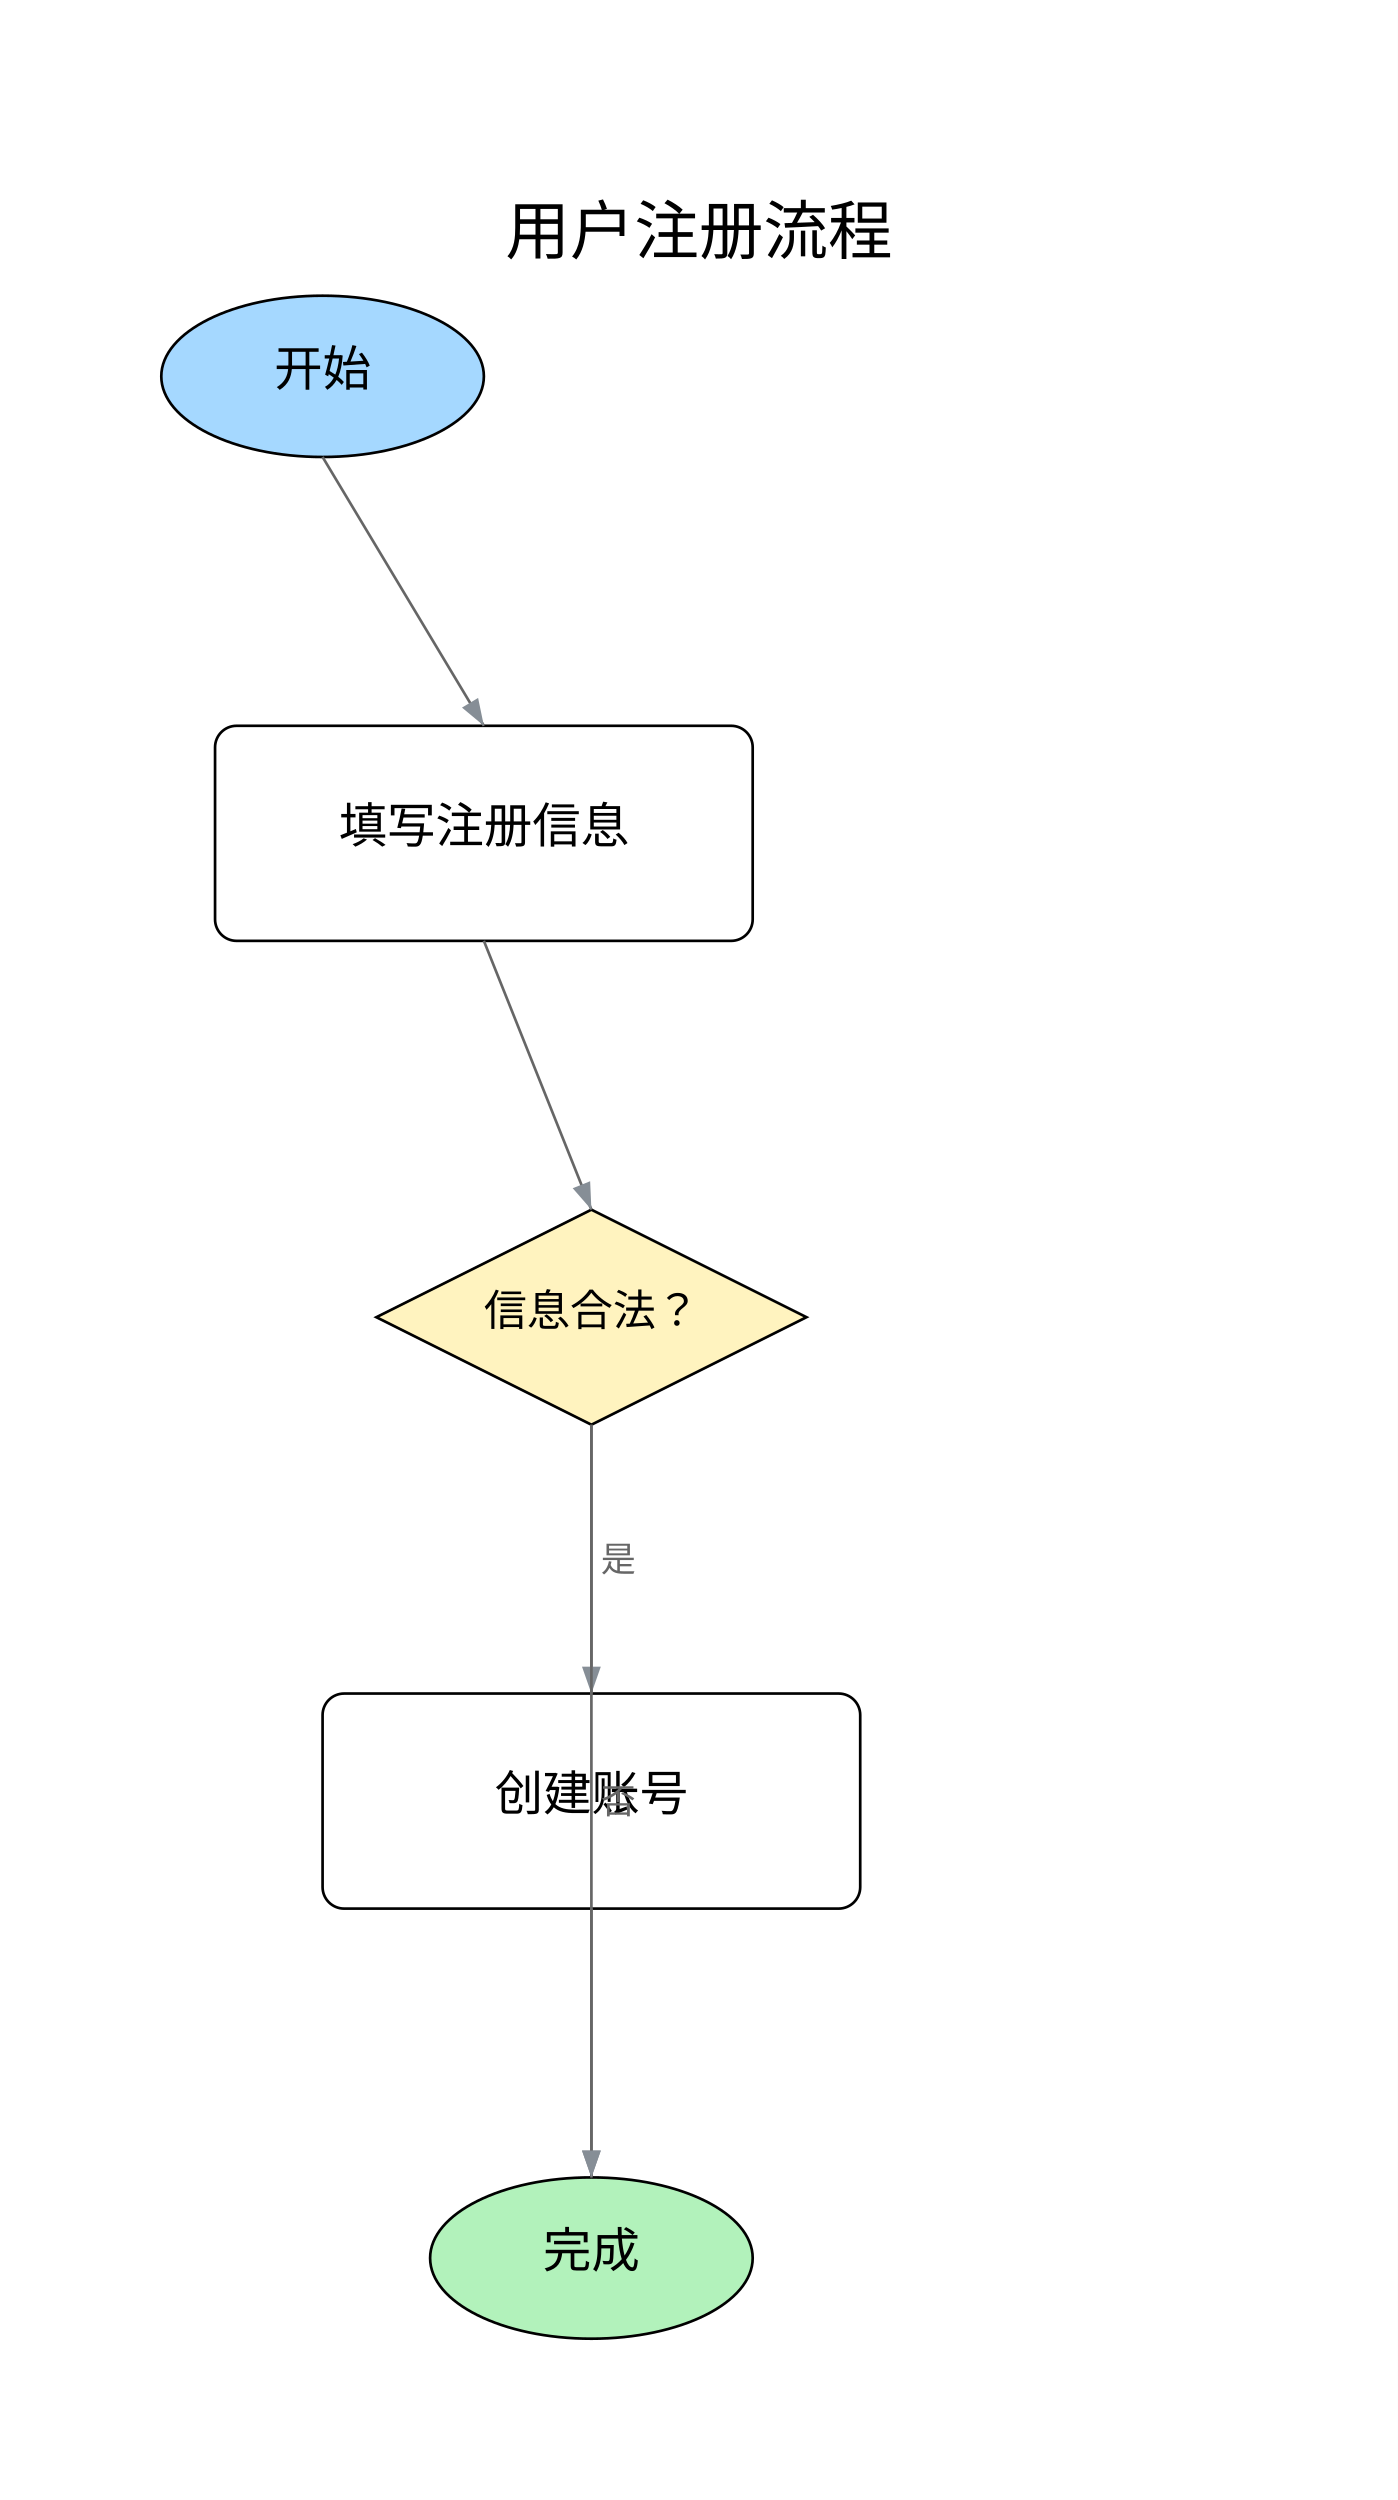
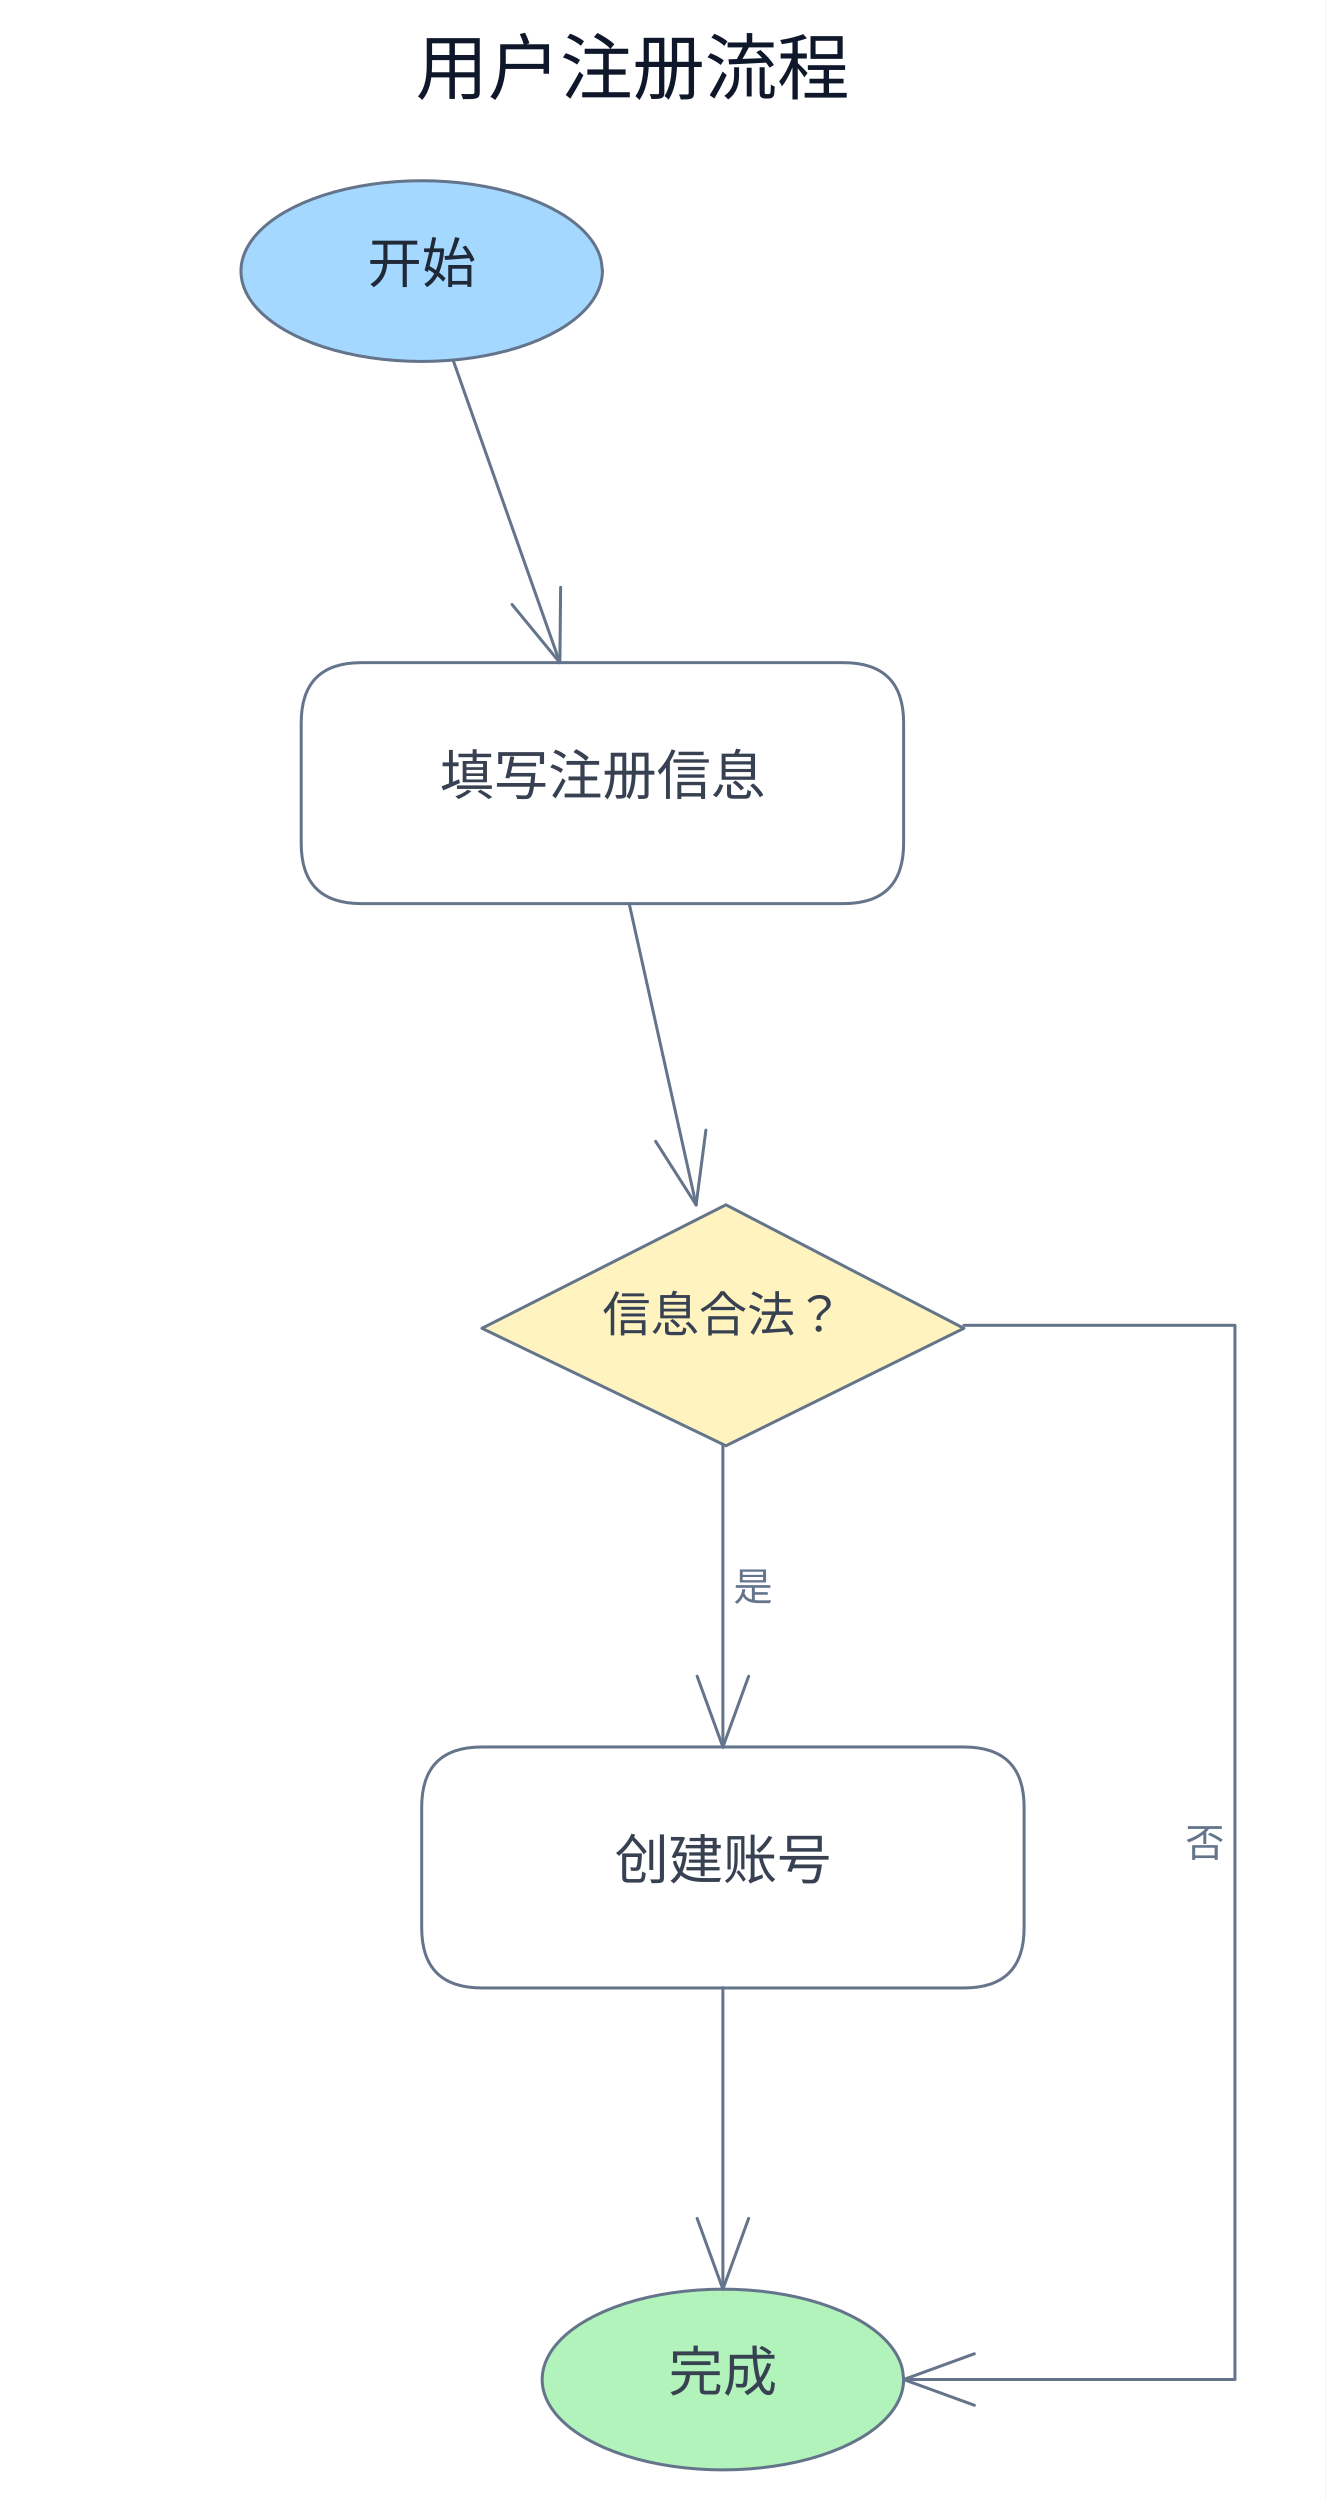
- <svg xmlns="http://www.w3.org/2000/svg" width="520" height="930" viewBox="-20 -50 520 930">
-   <rect x="-20" y="-50" width="520" height="930" fill="#ffffff" />
+ <svg xmlns="http://www.w3.org/2000/svg" version="1.1" viewBox="0 0 440 830" width="440" height="830" data-cjk-font="Ma Shan Zheng">
  <defs>
-     <marker id="arrowhead" markerWidth="10" markerHeight="7" refX="10" refY="3.5" orient="auto">
-       <polygon points="0 0, 10 3.5, 0 7" fill="#868e96" />
-     </marker>
+     <style class="style-fonts">
+       </style>
  </defs>
-   <ellipse cx="100" cy="90" rx="60" ry="30" fill="#a5d8ff" stroke="#000000" stroke-width="1" />
-   <text x="100" y="85.673" text-anchor="middle" dominant-baseline="central" font-size="18" font-family="&quot;Ma Shan Zheng&quot;, &quot;Long Cang&quot;, &quot;Liu Jian Mao Cao&quot;, &quot;Hannotate SC&quot;, &quot;HanziPen SC&quot;, &quot;Wawati SC&quot;, &quot;Kaiti SC&quot;, &quot;PingFang SC&quot;, sans-serif" fill="#000000">开始</text>
-   <rect x="60" y="220" width="200" height="80" fill="#ffffff" stroke="#000000" stroke-width="1" rx="8" />
-   <text x="160" y="255.673" text-anchor="middle" dominant-baseline="central" font-size="18" font-family="&quot;Ma Shan Zheng&quot;, &quot;Long Cang&quot;, &quot;Liu Jian Mao Cao&quot;, &quot;Hannotate SC&quot;, &quot;HanziPen SC&quot;, &quot;Wawati SC&quot;, &quot;Kaiti SC&quot;, &quot;PingFang SC&quot;, sans-serif" fill="#000000">填写注册信息</text>
-   <polygon points="200,400 280,440 200,480 120,440" fill="#fff3bf" stroke="#000000" stroke-width="1" />
-   <text x="200" y="436.154" text-anchor="middle" dominant-baseline="central" font-size="16" font-family="&quot;Ma Shan Zheng&quot;, &quot;Long Cang&quot;, &quot;Liu Jian Mao Cao&quot;, &quot;Hannotate SC&quot;, &quot;HanziPen SC&quot;, &quot;Wawati SC&quot;, &quot;Kaiti SC&quot;, &quot;PingFang SC&quot;, sans-serif" fill="#000000">信息合法？</text>
-   <rect x="100" y="580" width="200" height="80" fill="#ffffff" stroke="#000000" stroke-width="1" rx="8" />
-   <text x="200" y="615.673" text-anchor="middle" dominant-baseline="central" font-size="18" font-family="&quot;Ma Shan Zheng&quot;, &quot;Long Cang&quot;, &quot;Liu Jian Mao Cao&quot;, &quot;Hannotate SC&quot;, &quot;HanziPen SC&quot;, &quot;Wawati SC&quot;, &quot;Kaiti SC&quot;, &quot;PingFang SC&quot;, sans-serif" fill="#000000">创建账号</text>
-   <ellipse cx="200" cy="790" rx="60" ry="30" fill="#b2f2bb" stroke="#000000" stroke-width="1" />
-   <text x="200" y="785.673" text-anchor="middle" dominant-baseline="central" font-size="18" font-family="&quot;Ma Shan Zheng&quot;, &quot;Long Cang&quot;, &quot;Liu Jian Mao Cao&quot;, &quot;Hannotate SC&quot;, &quot;HanziPen SC&quot;, &quot;Wawati SC&quot;, &quot;Kaiti SC&quot;, &quot;PingFang SC&quot;, sans-serif" fill="#000000">完成</text>
-   <path d="M100.0,120.0 L160.0,220.0" fill="none" stroke="#666666" stroke-width="1" marker-end="url(#arrowhead)" />
-   <path d="M160.0,300.0 L200.0,400.0" fill="none" stroke="#666666" stroke-width="1" marker-end="url(#arrowhead)" />
-   <path d="M200.0,480.0 L200.0,580.0" fill="none" stroke="#666666" stroke-width="1" marker-end="url(#arrowhead)" />
-   <text x="210" y="529" text-anchor="middle" dominant-baseline="central" font-size="13" font-family="&quot;Ma Shan Zheng&quot;, &quot;Long Cang&quot;, &quot;Liu Jian Mao Cao&quot;, &quot;Hannotate SC&quot;, &quot;HanziPen SC&quot;, &quot;Wawati SC&quot;, &quot;Kaiti SC&quot;, &quot;PingFang SC&quot;, sans-serif" fill="#666666">是</text>
-   <path d="M200.0,480.0 L200.0,760.0" fill="none" stroke="#666666" stroke-width="1" marker-end="url(#arrowhead)" />
-   <text x="210" y="619" text-anchor="middle" dominant-baseline="central" font-size="13" font-family="&quot;Ma Shan Zheng&quot;, &quot;Long Cang&quot;, &quot;Liu Jian Mao Cao&quot;, &quot;Hannotate SC&quot;, &quot;HanziPen SC&quot;, &quot;Wawati SC&quot;, &quot;Kaiti SC&quot;, &quot;PingFang SC&quot;, sans-serif" fill="#666666">否</text>
-   <path d="M200.0,660.0 L200.0,760.0" fill="none" stroke="#666666" stroke-width="1" marker-end="url(#arrowhead)" />
-   <text x="240" y="34" text-anchor="middle" dominant-baseline="central" font-size="24" font-family="&quot;Ma Shan Zheng&quot;, &quot;Long Cang&quot;, &quot;Liu Jian Mao Cao&quot;, &quot;Hannotate SC&quot;, &quot;HanziPen SC&quot;, &quot;Wawati SC&quot;, &quot;Kaiti SC&quot;, &quot;PingFang SC&quot;, sans-serif" fill="#000000">用户注册流程</text>
+   <rect x="0" y="0" width="440" height="830" fill="#ffffff" />
+   <g stroke-linecap="round" transform="translate(80 60) rotate(0 60 30)">
+     <path d="M120 30 C120 31.42, 119.79 32.86, 119.39 34.27 C118.98 35.68, 118.37 37.09, 117.57 38.45 C116.77 39.82, 115.76 41.17, 114.58 42.46 C113.4 43.76, 112.01 45.02, 110.48 46.22 C108.94 47.42, 107.21 48.57, 105.34 49.65 C103.48 50.72, 101.44 51.74, 99.29 52.67 C97.14 53.6, 94.83 54.47, 92.44 55.24 C90.04 56.01, 87.51 56.7, 84.92 57.29 C82.34 57.88, 79.63 58.38, 76.9 58.78 C74.17 59.19, 71.36 59.49, 68.54 59.69 C65.72 59.9, 62.85 60, 60 60 C57.15 60, 54.28 59.9, 51.46 59.69 C48.64 59.49, 45.83 59.19, 43.1 58.78 C40.37 58.38, 37.66 57.88, 35.08 57.29 C32.49 56.7, 29.96 56.01, 27.56 55.24 C25.17 54.47, 22.86 53.6, 20.71 52.67 C18.56 51.74, 16.52 50.72, 14.66 49.65 C12.79 48.57, 11.06 47.42, 9.52 46.22 C7.99 45.02, 6.6 43.76, 5.42 42.46 C4.24 41.17, 3.23 39.82, 2.43 38.45 C1.63 37.09, 1.02 35.68, 0.61 34.27 C0.21 32.86, 0 31.42, 0 30 C0 28.58, 0.21 27.14, 0.61 25.73 C1.02 24.32, 1.63 22.91, 2.43 21.55 C3.23 20.18, 4.24 18.83, 5.42 17.54 C6.6 16.24, 7.99 14.98, 9.52 13.78 C11.06 12.58, 12.79 11.43, 14.66 10.35 C16.52 9.28, 18.56 8.26, 20.71 7.33 C22.86 6.4, 25.17 5.53, 27.56 4.76 C29.96 3.99, 32.49 3.3, 35.08 2.71 C37.66 2.12, 40.37 1.62, 43.1 1.22 C45.83 0.81, 48.64 0.51, 51.46 0.31 C54.28 0.1, 57.15 0, 60 0 C62.85 0, 65.72 0.1, 68.54 0.31 C71.36 0.51, 74.17 0.81, 76.9 1.22 C79.63 1.62, 82.34 2.12, 84.92 2.71 C87.51 3.3, 90.04 3.99, 92.44 4.76 C94.83 5.53, 97.14 6.4, 99.29 7.33 C101.44 8.26, 103.48 9.28, 105.34 10.35 C107.21 11.43, 108.94 12.58, 110.48 13.78 C112.01 14.98, 113.4 16.24, 114.58 17.54 C115.76 18.83, 116.77 20.18, 117.57 21.55 C118.37 22.91, 118.98 24.32, 119.39 25.73 C119.79 27.14, 119.9 29.29, 120 30 C120.1 30.71, 120.1 29.29, 120 30" stroke="none" stroke-width="0" fill="#a5d8ff" />
+     <path d="M120 30 C120 31.42, 119.79 32.86, 119.39 34.27 C118.98 35.68, 118.37 37.09, 117.57 38.45 C116.77 39.82, 115.76 41.17, 114.58 42.46 C113.4 43.76, 112.01 45.02, 110.48 46.22 C108.94 47.42, 107.21 48.57, 105.34 49.65 C103.48 50.72, 101.44 51.74, 99.29 52.67 C97.14 53.6, 94.83 54.47, 92.44 55.24 C90.04 56.01, 87.51 56.7, 84.92 57.29 C82.34 57.88, 79.63 58.38, 76.9 58.78 C74.17 59.19, 71.36 59.49, 68.54 59.69 C65.72 59.9, 62.85 60, 60 60 C57.15 60, 54.28 59.9, 51.46 59.69 C48.64 59.49, 45.83 59.19, 43.1 58.78 C40.37 58.38, 37.66 57.88, 35.08 57.29 C32.49 56.7, 29.96 56.01, 27.56 55.24 C25.17 54.47, 22.86 53.6, 20.71 52.67 C18.56 51.74, 16.52 50.72, 14.66 49.65 C12.79 48.57, 11.06 47.42, 9.52 46.22 C7.99 45.02, 6.6 43.76, 5.42 42.46 C4.24 41.17, 3.23 39.82, 2.43 38.45 C1.63 37.09, 1.02 35.68, 0.61 34.27 C0.21 32.86, 0 31.42, 0 30 C0 28.58, 0.21 27.14, 0.61 25.73 C1.02 24.32, 1.63 22.91, 2.43 21.55 C3.23 20.18, 4.24 18.83, 5.42 17.54 C6.6 16.24, 7.99 14.98, 9.52 13.78 C11.06 12.58, 12.79 11.43, 14.66 10.35 C16.52 9.28, 18.56 8.26, 20.71 7.33 C22.86 6.4, 25.17 5.53, 27.56 4.76 C29.96 3.99, 32.49 3.3, 35.08 2.71 C37.66 2.12, 40.37 1.62, 43.1 1.22 C45.83 0.81, 48.64 0.51, 51.46 0.31 C54.28 0.1, 57.15 0, 60 0 C62.85 0, 65.72 0.1, 68.54 0.31 C71.36 0.51, 74.17 0.81, 76.9 1.22 C79.63 1.62, 82.34 2.12, 84.92 2.71 C87.51 3.3, 90.04 3.99, 92.44 4.76 C94.83 5.53, 97.14 6.4, 99.29 7.33 C101.44 8.26, 103.48 9.28, 105.34 10.35 C107.21 11.43, 108.94 12.58, 110.48 13.78 C112.01 14.98, 113.4 16.24, 114.58 17.54 C115.76 18.83, 116.77 20.18, 117.57 21.55 C118.37 22.91, 118.98 24.32, 119.39 25.73 C119.79 27.14, 119.9 29.29, 120 30 C120.1 30.71, 120.1 29.29, 120 30" stroke="#64748b" stroke-width="1" fill="none" />
+   </g>
+   <g transform="translate(100 78) rotate(0 40 12)">
+     <text x="40" y="15.858" font-family="&quot;Ma Shan Zheng&quot;, &quot;Long Cang&quot;, &quot;Liu Jian Mao Cao&quot;, &quot;Hannotate SC&quot;, &quot;HanziPen SC&quot;, &quot;Wawati SC&quot;, &quot;Kaiti SC&quot;, &quot;PingFang SC&quot;, sans-serif" font-size="18px" fill="#1f2937" text-anchor="middle" style="white-space: pre;" direction="ltr" dominant-baseline="alphabetic">开始</text>
+   </g>
+   <g stroke-linecap="round" transform="translate(100 220) rotate(0 100 40)">
+     <path d="M20 0 C69.13 0, 118.25 0, 180 0 C193.33 0, 200 6.67, 200 20 C200 33.72, 200 47.43, 200 60 C200 73.33, 193.33 80, 180 80 C146.33 80, 112.66 80, 20 80 C6.67 80, 0 73.33, 0 60 C0 48.6, 0 37.2, 0 20 C0 6.67, 6.67 0, 20 0" stroke="none" stroke-width="0" fill="#ffffff" />
+     <path d="M20 0 C81.35 0, 142.69 0, 180 0 M20 0 C73.07 0, 126.15 0, 180 0 M180 0 C193.33 0, 200 6.67, 200 20 M180 0 C193.33 0, 200 6.67, 200 20 M200 20 C200 29.66, 200 39.33, 200 60 M200 20 C200 33.21, 200 46.42, 200 60 M200 60 C200 73.33, 193.33 80, 180 80 M200 60 C200 73.33, 193.33 80, 180 80 M180 80 C117.6 80, 55.19 80, 20 80 M180 80 C144.48 80, 108.95 80, 20 80 M20 80 C6.67 80, 0 73.33, 0 60 M20 80 C6.67 80, 0 73.33, 0 60 M0 60 C0 45.61, 0 31.22, 0 20 M0 60 C0 45.17, 0 30.33, 0 20 M0 20 C0 6.67, 6.67 0, 20 0 M0 20 C0 6.67, 6.67 0, 20 0" stroke="#64748b" stroke-width="1" fill="none" />
+   </g>
+   <g transform="translate(120 248) rotate(0 80 12)">
+     <text x="80" y="15.858" font-family="&quot;Ma Shan Zheng&quot;, &quot;Long Cang&quot;, &quot;Liu Jian Mao Cao&quot;, &quot;Hannotate SC&quot;, &quot;HanziPen SC&quot;, &quot;Wawati SC&quot;, &quot;Kaiti SC&quot;, &quot;PingFang SC&quot;, sans-serif" font-size="18px" fill="#374151" text-anchor="middle" style="white-space: pre;" direction="ltr" dominant-baseline="alphabetic">填写注册信息</text>
+   </g>
+   <g stroke-linecap="round" transform="translate(160 400) rotate(0 80 40)">
+     <path d="M81 0 L160 41 L81 80 L0 41" stroke="none" stroke-width="0" fill="#fff3bf" fill-rule="evenodd" />
+     <path d="M81 0 C111.62 15.89, 142.24 31.78, 160 41 M81 0 C100.43 10.08, 119.86 20.17, 160 41 M160 41 C129.28 56.17, 98.56 71.33, 81 80 M160 41 C140.15 50.8, 120.31 60.59, 81 80 M81 80 C60.21 69.99, 39.43 59.98, 0 41 M81 80 C62.83 71.25, 44.67 62.51, 0 41 M0 41 C30.65 25.48, 61.31 9.97, 81 0 M0 41 C23.64 29.04, 47.27 17.07, 81 0" stroke="#64748b" stroke-width="1" fill="none" />
+   </g>
+   <g transform="translate(180 428) rotate(0 60 12)">
+     <text x="60" y="14.096" font-family="&quot;Ma Shan Zheng&quot;, &quot;Long Cang&quot;, &quot;Liu Jian Mao Cao&quot;, &quot;Hannotate SC&quot;, &quot;HanziPen SC&quot;, &quot;Wawati SC&quot;, &quot;Kaiti SC&quot;, &quot;PingFang SC&quot;, sans-serif" font-size="16px" fill="#374151" text-anchor="middle" style="white-space: pre;" direction="ltr" dominant-baseline="alphabetic">信息合法？</text>
+   </g>
+   <g stroke-linecap="round" transform="translate(140 580) rotate(0 100 40)">
+     <path d="M20 0 C63.8 0, 107.6 0, 180 0 C193.33 0, 200 6.67, 200 20 C200 32.71, 200 45.42, 200 60 C200 73.33, 193.33 80, 180 80 C133.75 80, 87.5 80, 20 80 C6.67 80, 0 73.33, 0 60 C0 51.57, 0 43.14, 0 20 C0 6.67, 6.67 0, 20 0" stroke="none" stroke-width="0" fill="#ffffff" />
+     <path d="M20 0 C70.83 0, 121.67 0, 180 0 M20 0 C65.77 0, 111.54 0, 180 0 M180 0 C193.33 0, 200 6.67, 200 20 M180 0 C193.33 0, 200 6.67, 200 20 M200 20 C200 31.22, 200 42.43, 200 60 M200 20 C200 29.79, 200 39.59, 200 60 M200 60 C200 73.33, 193.33 80, 180 80 M200 60 C200 73.33, 193.33 80, 180 80 M180 80 C121.1 80, 62.2 80, 20 80 M180 80 C141.67 80, 103.35 80, 20 80 M20 80 C6.67 80, 0 73.33, 0 60 M20 80 C6.67 80, 0 73.33, 0 60 M0 60 C0 51.39, 0 42.79, 0 20 M0 60 C0 48.24, 0 36.48, 0 20 M0 20 C0 6.67, 6.67 0, 20 0 M0 20 C0 6.67, 6.67 0, 20 0" stroke="#64748b" stroke-width="1" fill="none" />
+   </g>
+   <g transform="translate(160 608) rotate(0 80 12)">
+     <text x="80" y="15.858" font-family="&quot;Ma Shan Zheng&quot;, &quot;Long Cang&quot;, &quot;Liu Jian Mao Cao&quot;, &quot;Hannotate SC&quot;, &quot;HanziPen SC&quot;, &quot;Wawati SC&quot;, &quot;Kaiti SC&quot;, &quot;PingFang SC&quot;, sans-serif" font-size="18px" fill="#374151" text-anchor="middle" style="white-space: pre;" direction="ltr" dominant-baseline="alphabetic">创建账号</text>
+   </g>
+   <g stroke-linecap="round" transform="translate(180 760) rotate(0 60 30)">
+     <path d="M120 30 C120 31.42, 119.79 32.86, 119.39 34.27 C118.98 35.68, 118.37 37.09, 117.57 38.45 C116.77 39.82, 115.76 41.17, 114.58 42.46 C113.4 43.76, 112.01 45.02, 110.48 46.22 C108.94 47.42, 107.21 48.57, 105.34 49.65 C103.48 50.72, 101.44 51.74, 99.29 52.67 C97.14 53.6, 94.83 54.47, 92.44 55.24 C90.04 56.01, 87.51 56.7, 84.92 57.29 C82.34 57.88, 79.63 58.38, 76.9 58.78 C74.17 59.19, 71.36 59.49, 68.54 59.69 C65.72 59.9, 62.85 60, 60 60 C57.15 60, 54.28 59.9, 51.46 59.69 C48.64 59.49, 45.83 59.19, 43.1 58.78 C40.37 58.38, 37.66 57.88, 35.08 57.29 C32.49 56.7, 29.96 56.01, 27.56 55.24 C25.17 54.47, 22.86 53.6, 20.71 52.67 C18.56 51.74, 16.52 50.72, 14.66 49.65 C12.79 48.57, 11.06 47.42, 9.52 46.22 C7.99 45.02, 6.6 43.76, 5.42 42.46 C4.24 41.17, 3.23 39.82, 2.43 38.45 C1.63 37.09, 1.02 35.68, 0.61 34.27 C0.21 32.86, 0 31.42, 0 30 C0 28.58, 0.21 27.14, 0.61 25.73 C1.02 24.32, 1.63 22.91, 2.43 21.55 C3.23 20.18, 4.24 18.83, 5.42 17.54 C6.6 16.24, 7.99 14.98, 9.52 13.78 C11.06 12.58, 12.79 11.43, 14.66 10.35 C16.52 9.28, 18.56 8.26, 20.71 7.33 C22.86 6.4, 25.17 5.53, 27.56 4.76 C29.96 3.99, 32.49 3.3, 35.08 2.71 C37.66 2.12, 40.37 1.62, 43.1 1.22 C45.83 0.81, 48.64 0.51, 51.46 0.31 C54.28 0.1, 57.15 0, 60 0 C62.85 0, 65.72 0.1, 68.54 0.31 C71.36 0.51, 74.17 0.81, 76.9 1.22 C79.63 1.62, 82.34 2.12, 84.92 2.71 C87.51 3.3, 90.04 3.99, 92.44 4.76 C94.83 5.53, 97.14 6.4, 99.29 7.33 C101.44 8.26, 103.48 9.28, 105.34 10.35 C107.21 11.43, 108.94 12.58, 110.48 13.78 C112.01 14.98, 113.4 16.24, 114.58 17.54 C115.76 18.83, 116.77 20.18, 117.57 21.55 C118.37 22.91, 118.98 24.32, 119.39 25.73 C119.79 27.14, 119.9 29.29, 120 30 C120.1 30.71, 120.1 29.29, 120 30" stroke="none" stroke-width="0" fill="#b2f2bb" />
+     <path d="M120 30 C120 31.42, 119.79 32.86, 119.39 34.27 C118.98 35.68, 118.37 37.09, 117.57 38.45 C116.77 39.82, 115.76 41.17, 114.58 42.46 C113.4 43.76, 112.01 45.02, 110.48 46.22 C108.94 47.42, 107.21 48.57, 105.34 49.65 C103.48 50.72, 101.44 51.74, 99.29 52.67 C97.14 53.6, 94.83 54.47, 92.44 55.24 C90.04 56.01, 87.51 56.7, 84.92 57.29 C82.34 57.88, 79.63 58.38, 76.9 58.78 C74.17 59.19, 71.36 59.49, 68.54 59.69 C65.72 59.9, 62.85 60, 60 60 C57.15 60, 54.28 59.9, 51.46 59.69 C48.64 59.49, 45.83 59.19, 43.1 58.78 C40.37 58.38, 37.66 57.88, 35.08 57.29 C32.49 56.7, 29.96 56.01, 27.56 55.24 C25.17 54.47, 22.86 53.6, 20.71 52.67 C18.56 51.74, 16.52 50.72, 14.66 49.65 C12.79 48.57, 11.06 47.42, 9.52 46.22 C7.99 45.02, 6.6 43.76, 5.42 42.46 C4.24 41.17, 3.23 39.82, 2.43 38.45 C1.63 37.09, 1.02 35.68, 0.61 34.27 C0.21 32.86, 0 31.42, 0 30 C0 28.58, 0.21 27.14, 0.61 25.73 C1.02 24.32, 1.63 22.91, 2.43 21.55 C3.23 20.18, 4.24 18.83, 5.42 17.54 C6.6 16.24, 7.99 14.98, 9.52 13.78 C11.06 12.58, 12.79 11.43, 14.66 10.35 C16.52 9.28, 18.56 8.26, 20.71 7.33 C22.86 6.4, 25.17 5.53, 27.56 4.76 C29.96 3.99, 32.49 3.3, 35.08 2.71 C37.66 2.12, 40.37 1.62, 43.1 1.22 C45.83 0.81, 48.64 0.51, 51.46 0.31 C54.28 0.1, 57.15 0, 60 0 C62.85 0, 65.72 0.1, 68.54 0.31 C71.36 0.51, 74.17 0.81, 76.9 1.22 C79.63 1.62, 82.34 2.12, 84.92 2.71 C87.51 3.3, 90.04 3.99, 92.44 4.76 C94.83 5.53, 97.14 6.4, 99.29 7.33 C101.44 8.26, 103.48 9.28, 105.34 10.35 C107.21 11.43, 108.94 12.58, 110.48 13.78 C112.01 14.98, 113.4 16.24, 114.58 17.54 C115.76 18.83, 116.77 20.18, 117.57 21.55 C118.37 22.91, 118.98 24.32, 119.39 25.73 C119.79 27.14, 119.9 29.29, 120 30 C120.1 30.71, 120.1 29.29, 120 30" stroke="#64748b" stroke-width="1" fill="none" />
+   </g>
+   <g transform="translate(200 778) rotate(0 40 12)">
+     <text x="40" y="15.858" font-family="&quot;Ma Shan Zheng&quot;, &quot;Long Cang&quot;, &quot;Liu Jian Mao Cao&quot;, &quot;Hannotate SC&quot;, &quot;HanziPen SC&quot;, &quot;Wawati SC&quot;, &quot;Kaiti SC&quot;, &quot;PingFang SC&quot;, sans-serif" font-size="18px" fill="#374151" text-anchor="middle" style="white-space: pre;" direction="ltr" dominant-baseline="alphabetic">完成</text>
+   </g>
+   <g stroke-linecap="round">
+     <g transform="translate(150.5882 120) rotate(0 17.64706 50)">
+       <path d="M0 0 C5.88 16.67, 29.41 83.33, 35.29 100 M0 0 C5.88 16.67, 29.41 83.33, 35.29 100" stroke="#64748b" stroke-width="1" fill="none" />
+     </g>
+     <g transform="translate(150.5882 120) rotate(0 17.64706 50)">
+       <path d="M19.41 80.69 C23.65 85.84, 27.88 90.99, 35.29 100 M19.41 80.69 C25.45 88.04, 31.49 95.38, 35.29 100" stroke="#64748b" stroke-width="1" fill="none" />
+     </g>
+     <g transform="translate(150.5882 120) rotate(0 17.64706 50)">
+       <path d="M35.54 75 C35.47 81.67, 35.41 88.33, 35.29 100 M35.54 75 C35.45 84.51, 35.35 94.02, 35.29 100" stroke="#64748b" stroke-width="1" fill="none" />
+     </g>
+   </g>
+   <mask />
+   <g stroke-linecap="round">
+     <g transform="translate(208.8889 300) rotate(0 11.11111 50)">
+       <path d="M0 0 C3.7 16.67, 18.52 83.33, 22.22 100 M0 0 C3.7 16.67, 18.52 83.33, 22.22 100" stroke="#64748b" stroke-width="1" fill="none" />
+     </g>
+     <g transform="translate(208.8889 300) rotate(0 11.11111 50)">
+       <path d="M8.78 78.92 C12.13 84.17, 15.47 89.42, 22.22 100 M8.78 78.92 C13.14 85.77, 17.51 92.61, 22.22 100" stroke="#64748b" stroke-width="1" fill="none" />
+     </g>
+     <g transform="translate(208.8889 300) rotate(0 11.11111 50)">
+       <path d="M25.47 75.21 C24.66 81.38, 23.85 87.55, 22.22 100 M25.47 75.21 C24.42 83.26, 23.36 91.31, 22.22 100" stroke="#64748b" stroke-width="1" fill="none" />
+     </g>
+   </g>
+   <mask />
+   <g stroke-linecap="round">
+     <g transform="translate(240 480) rotate(0 0 50)">
+       <path d="M0 0 C0 16.67, 0 83.33, 0 100 M0 0 C0 16.67, 0 83.33, 0 100" stroke="#64748b" stroke-width="1" fill="none" />
+     </g>
+     <g transform="translate(240 480) rotate(0 0 50)">
+       <path d="M-8.55 76.51 C-5.99 83.54, -3.43 90.57, 0 100 M-8.55 76.51 C-5.85 83.93, -3.14 91.36, 0 100" stroke="#64748b" stroke-width="1" fill="none" />
+     </g>
+     <g transform="translate(240 480) rotate(0 0 50)">
+       <path d="M8.55 76.51 C5.99 83.54, 3.43 90.57, 0 100 M8.55 76.51 C5.85 83.93, 3.14 91.36, 0 100" stroke="#64748b" stroke-width="1" fill="none" />
+     </g>
+   </g>
+   <mask />
+   <g transform="translate(220 520) rotate(0 30 10)">
+     <text x="30" y="11.453" font-family="&quot;Ma Shan Zheng&quot;, &quot;Long Cang&quot;, &quot;Liu Jian Mao Cao&quot;, &quot;Hannotate SC&quot;, &quot;HanziPen SC&quot;, &quot;Wawati SC&quot;, &quot;Kaiti SC&quot;, &quot;PingFang SC&quot;, sans-serif" font-size="13px" fill="#64748b" text-anchor="middle" style="white-space: pre;" direction="ltr" dominant-baseline="alphabetic">是</text>
+   </g>
+   <g stroke-linecap="round">
+     <g transform="translate(320 440) rotate(0 35 175)">
+       <path d="M0 0 C18.58 0, 37.15 0, 90 0 M0 0 C33.77 0, 67.54 0, 90 0 M90 0 C90 125.91, 90 251.83, 90 350 M90 0 C90 87.65, 90 175.29, 90 350 M90 350 C60.15 350, 30.3 350, -20 350 M90 350 C48.98 350, 7.95 350, -20 350" stroke="#64748b" stroke-width="1" fill="none" />
+     </g>
+     <g transform="translate(320 440) rotate(0 35 175)">
+       <path d="M3.49 341.45 C-1.36 343.21, -6.2 344.98, -20 350 M3.49 341.45 C-5.32 344.66, -14.14 347.87, -20 350" stroke="#64748b" stroke-width="1" fill="none" />
+     </g>
+     <g transform="translate(320 440) rotate(0 35 175)">
+       <path d="M3.49 358.55 C-1.36 356.79, -6.2 355.02, -20 350 M3.49 358.55 C-5.32 355.34, -14.14 352.13, -20 350" stroke="#64748b" stroke-width="1" fill="none" />
+     </g>
+   </g>
+   <mask />
+   <g transform="translate(370 605) rotate(0 30 10)">
+     <text x="30" y="11.453" font-family="&quot;Ma Shan Zheng&quot;, &quot;Long Cang&quot;, &quot;Liu Jian Mao Cao&quot;, &quot;Hannotate SC&quot;, &quot;HanziPen SC&quot;, &quot;Wawati SC&quot;, &quot;Kaiti SC&quot;, &quot;PingFang SC&quot;, sans-serif" font-size="13px" fill="#64748b" text-anchor="middle" style="white-space: pre;" direction="ltr" dominant-baseline="alphabetic">否</text>
+   </g>
+   <g stroke-linecap="round">
+     <g transform="translate(240 660) rotate(0 0 50)">
+       <path d="M0 0 C0 16.67, 0 83.33, 0 100 M0 0 C0 16.67, 0 83.33, 0 100" stroke="#64748b" stroke-width="1" fill="none" />
+     </g>
+     <g transform="translate(240 660) rotate(0 0 50)">
+       <path d="M-8.55 76.51 C-5.25 85.58, -1.95 94.65, 0 100 M-8.55 76.51 C-5.34 85.34, -2.12 94.17, 0 100" stroke="#64748b" stroke-width="1" fill="none" />
+     </g>
+     <g transform="translate(240 660) rotate(0 0 50)">
+       <path d="M8.55 76.51 C5.25 85.58, 1.95 94.65, 0 100 M8.55 76.51 C5.34 85.34, 2.12 94.17, 0 100" stroke="#64748b" stroke-width="1" fill="none" />
+     </g>
+   </g>
+   <mask />
+   <g transform="translate(10 10) rotate(0 200 15)">
+     <text x="200" y="21.144" font-family="&quot;Ma Shan Zheng&quot;, &quot;Long Cang&quot;, &quot;Liu Jian Mao Cao&quot;, &quot;Hannotate SC&quot;, &quot;HanziPen SC&quot;, &quot;Wawati SC&quot;, &quot;Kaiti SC&quot;, &quot;PingFang SC&quot;, sans-serif" font-size="24px" fill="#0f172a" text-anchor="middle" style="white-space: pre;" direction="ltr" dominant-baseline="alphabetic">用户注册流程</text>
+   </g>
</svg>
